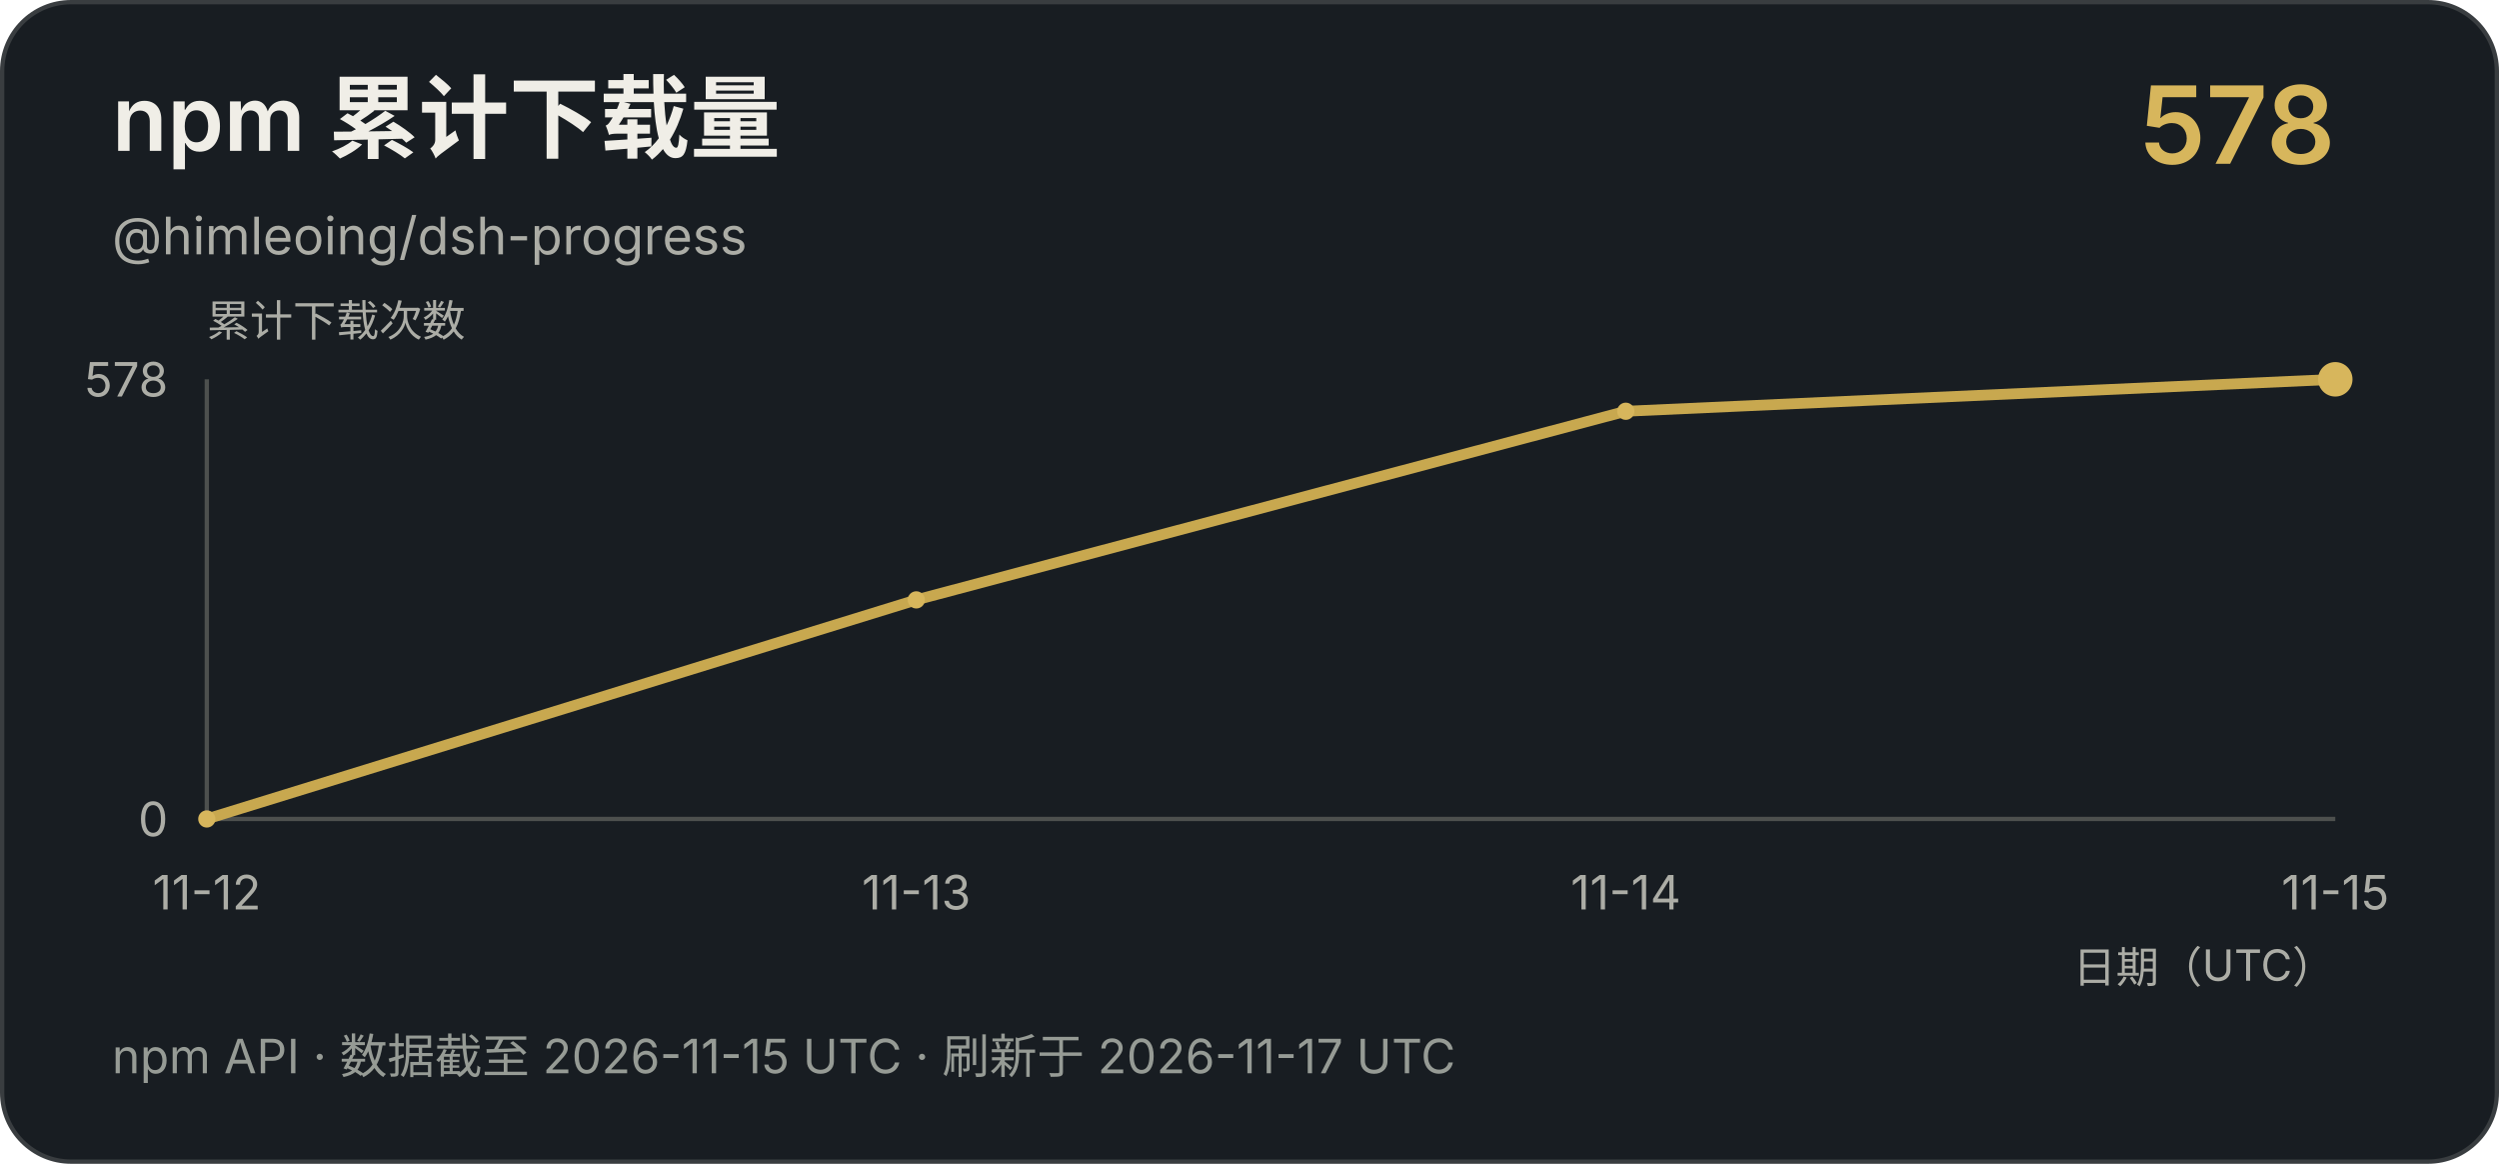
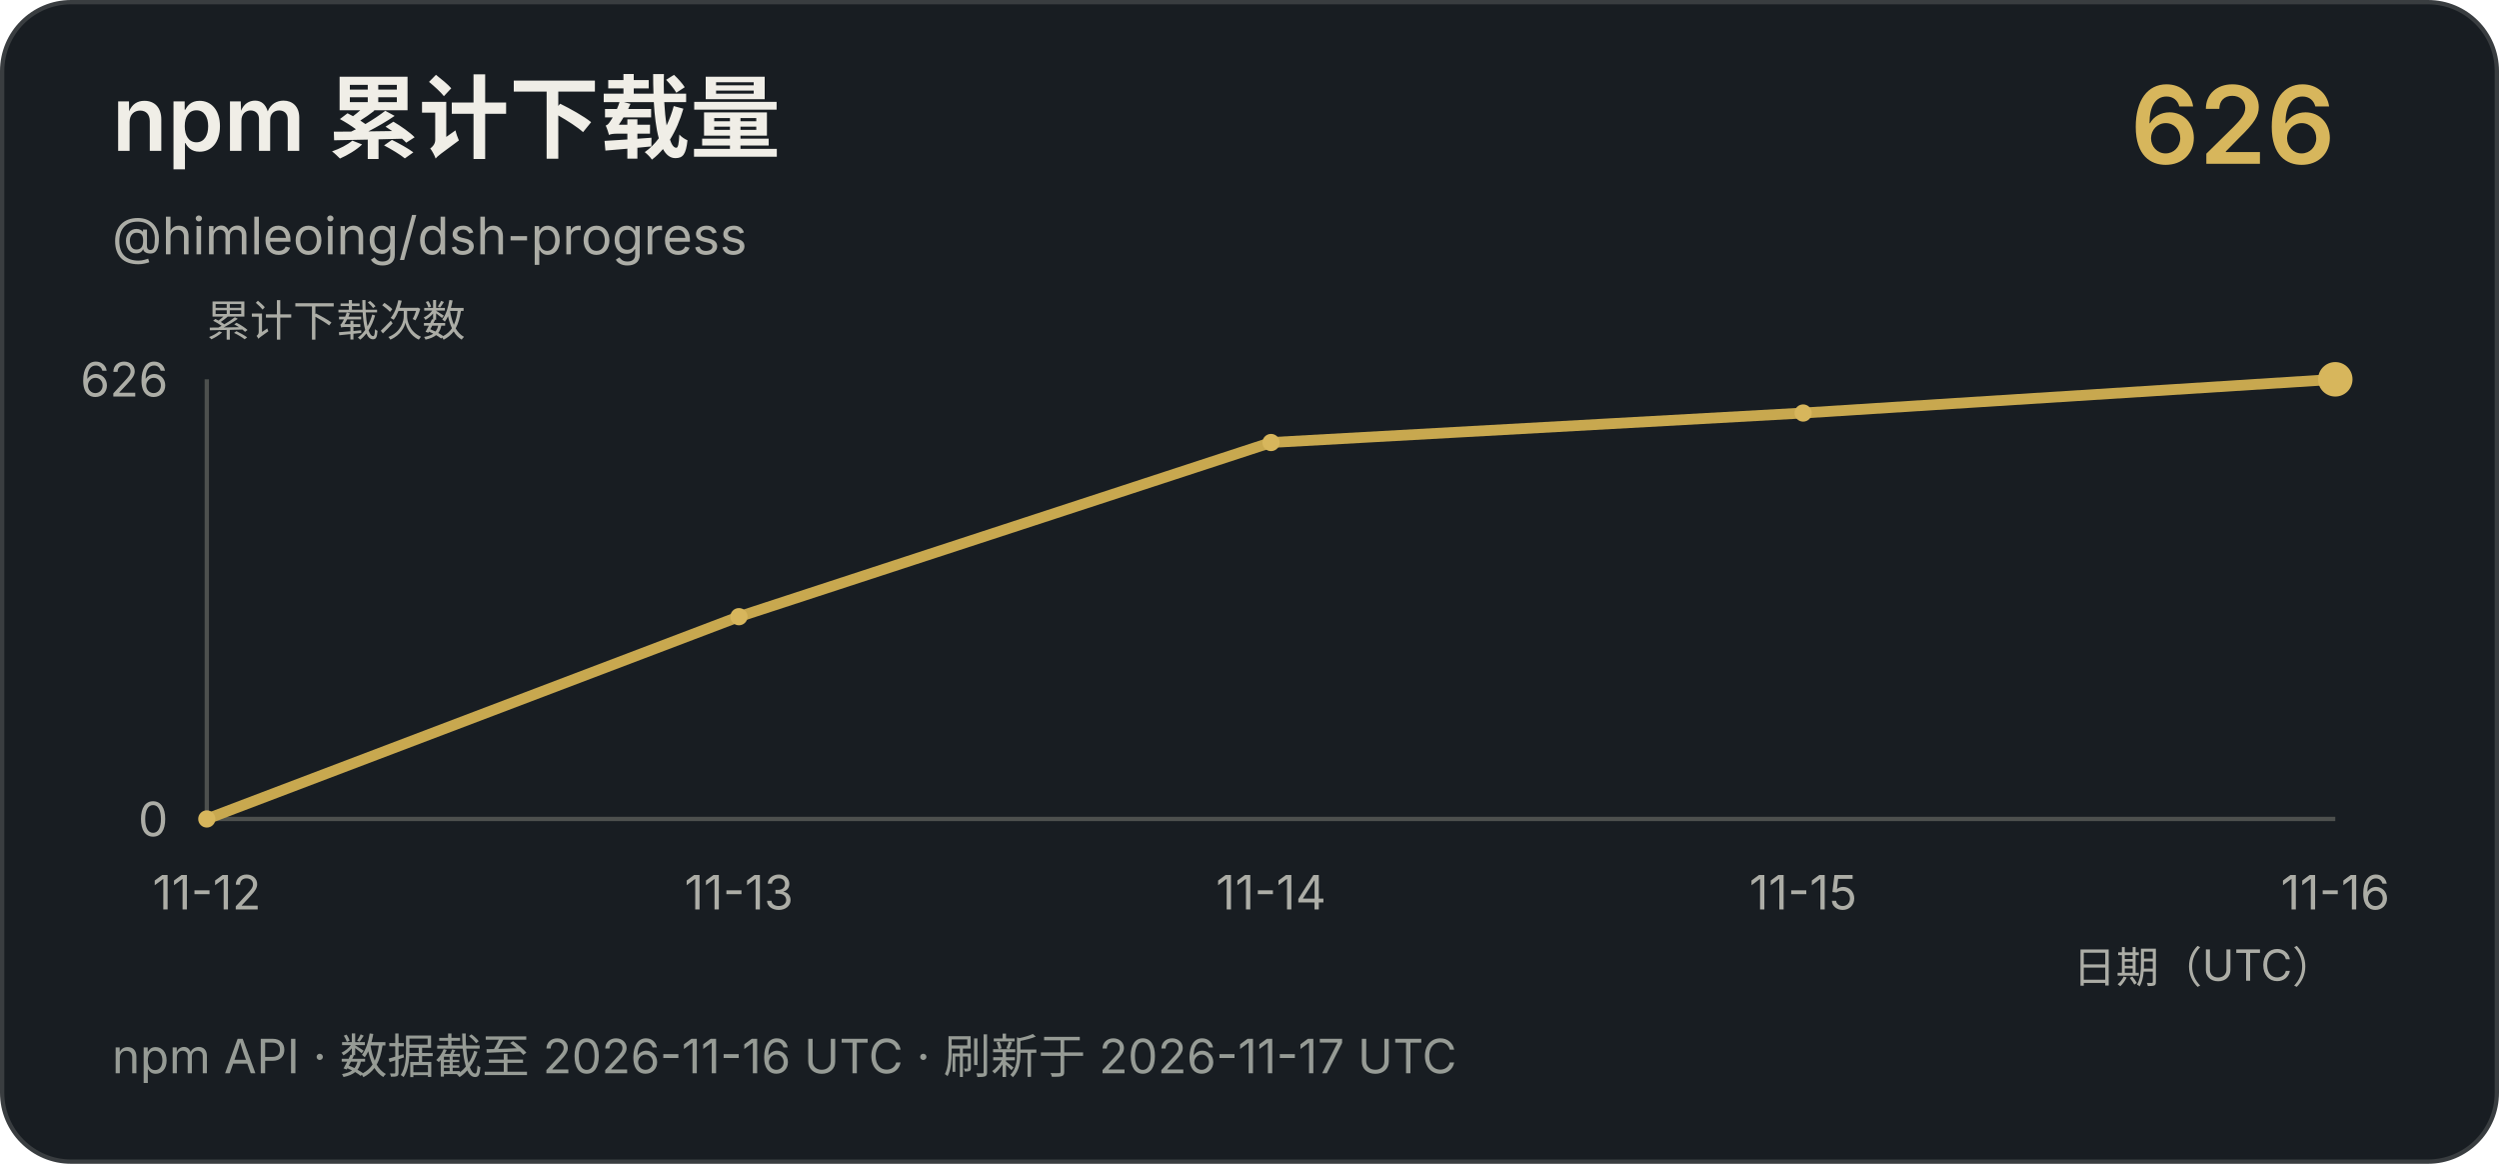
<svg xmlns="http://www.w3.org/2000/svg" width="580" height="270" viewBox="0 0 580 270" role="img" aria-label="npm 累计下载量">
  <rect x=".5" y=".5" width="579" height="269" rx="16" fill="#181d22" stroke="#393d40" />
  <g font-family="-apple-system,BlinkMacSystemFont,Segoe UI,sans-serif">
    <text x="26" y="35" fill="#f0eee7" font-size="21" font-weight="600">npm 累计下载量</text>
    <text x="26" y="59" fill="#acada6" font-size="12">@himleoing/dsh-progress</text>
-     <text x="542" y="38" text-anchor="end" fill="#d7b65c" font-size="25" font-weight="600">578</text>
+     <text x="542" y="38" text-anchor="end" fill="#d7b65c" font-size="25" font-weight="600">626</text>
    <text x="48" y="78" fill="#acada6" font-size="10">累计下载次数</text>
    <text x="542" y="228" text-anchor="end" fill="#acada6" font-size="10">日期（UTC）</text>
    <path d="M48 88V190H542" fill="none" stroke="#4d504e" />
-     <text x="39" y="92" text-anchor="end" fill="#acada6" font-size="11">578</text>
+     <text x="39" y="92" text-anchor="end" fill="#acada6" font-size="11">626</text>
    <text x="39" y="194" text-anchor="end" fill="#acada6" font-size="11">0</text>
-     <polyline points="48,190 212.667,139.176 377.333,95.412 542,88" fill="none" stroke="#c8a84f" stroke-width="2.5" />
+     <polyline points="48,190 171.5,143.073 295,102.665 418.5,95.821 542,88" fill="none" stroke="#c8a84f" stroke-width="2.5" />
    <circle cx="48" cy="190" r="2" fill="#d7b65c" />
-     <circle cx="212.667" cy="139.176" r="2" fill="#d7b65c" />
-     <circle cx="377.333" cy="95.412" r="2" fill="#d7b65c" />
+     <circle cx="171.5" cy="143.073" r="2" fill="#d7b65c" />
+     <circle cx="295" cy="102.665" r="2" fill="#d7b65c" />
+     <circle cx="418.5" cy="95.821" r="2" fill="#d7b65c" />
    <circle cx="542" cy="88" r="4" fill="#d7b65c" />
    <text x="48" y="211" text-anchor="middle" fill="#acada6" font-size="11">11-12</text>
-     <text x="212.667" y="211" text-anchor="middle" fill="#acada6" font-size="11">11-13</text>
-     <text x="377.333" y="211" text-anchor="middle" fill="#acada6" font-size="11">11-14</text>
-     <text x="542" y="211" text-anchor="middle" fill="#acada6" font-size="11">11-15</text>
-     <text x="26" y="249" fill="#969b95" font-size="11">npm API · 数据截至 2026-11-15 UTC · 刷新于 2026-11-17 UTC</text>
+     <text x="171.5" y="211" text-anchor="middle" fill="#acada6" font-size="11">11-13</text>
+     <text x="295" y="211" text-anchor="middle" fill="#acada6" font-size="11">11-14</text>
+     <text x="418.5" y="211" text-anchor="middle" fill="#acada6" font-size="11">11-15</text>
+     <text x="542" y="211" text-anchor="middle" fill="#acada6" font-size="11">11-16</text>
+     <text x="26" y="249" fill="#969b95" font-size="11">npm API · 数据截至 2026-11-16 UTC · 刷新于 2026-11-17 UTC</text>
  </g>
</svg>
